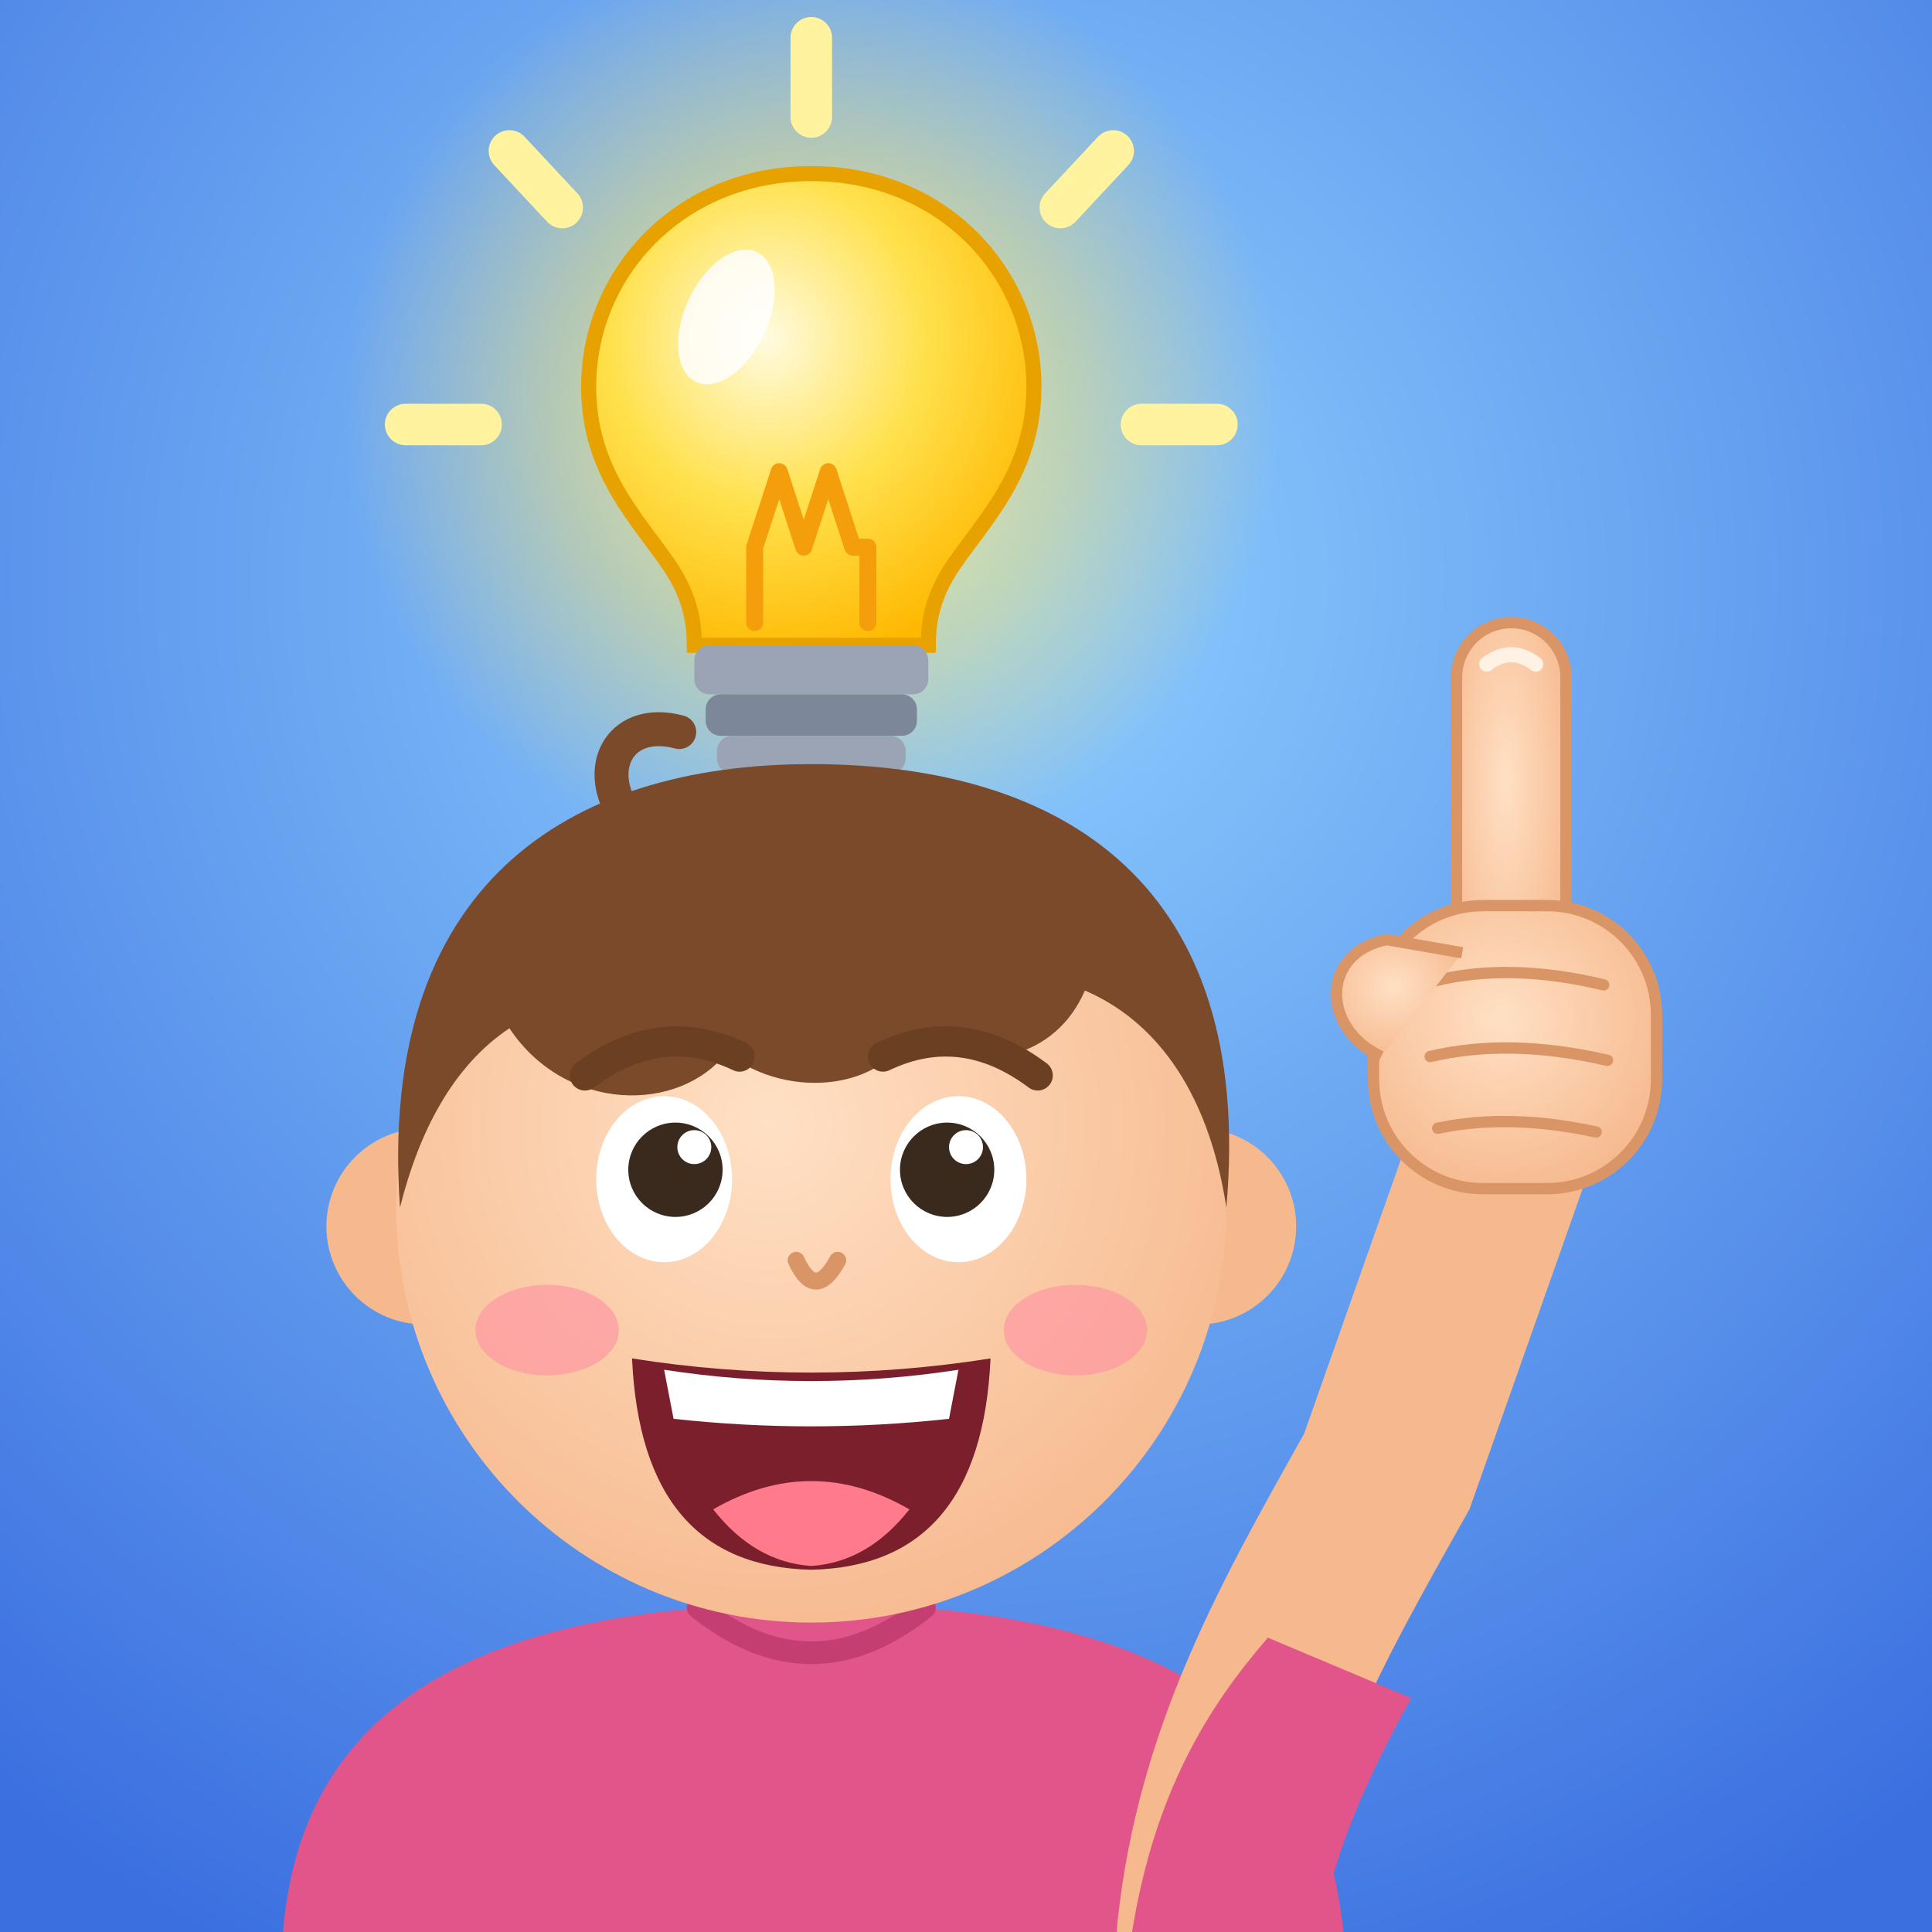
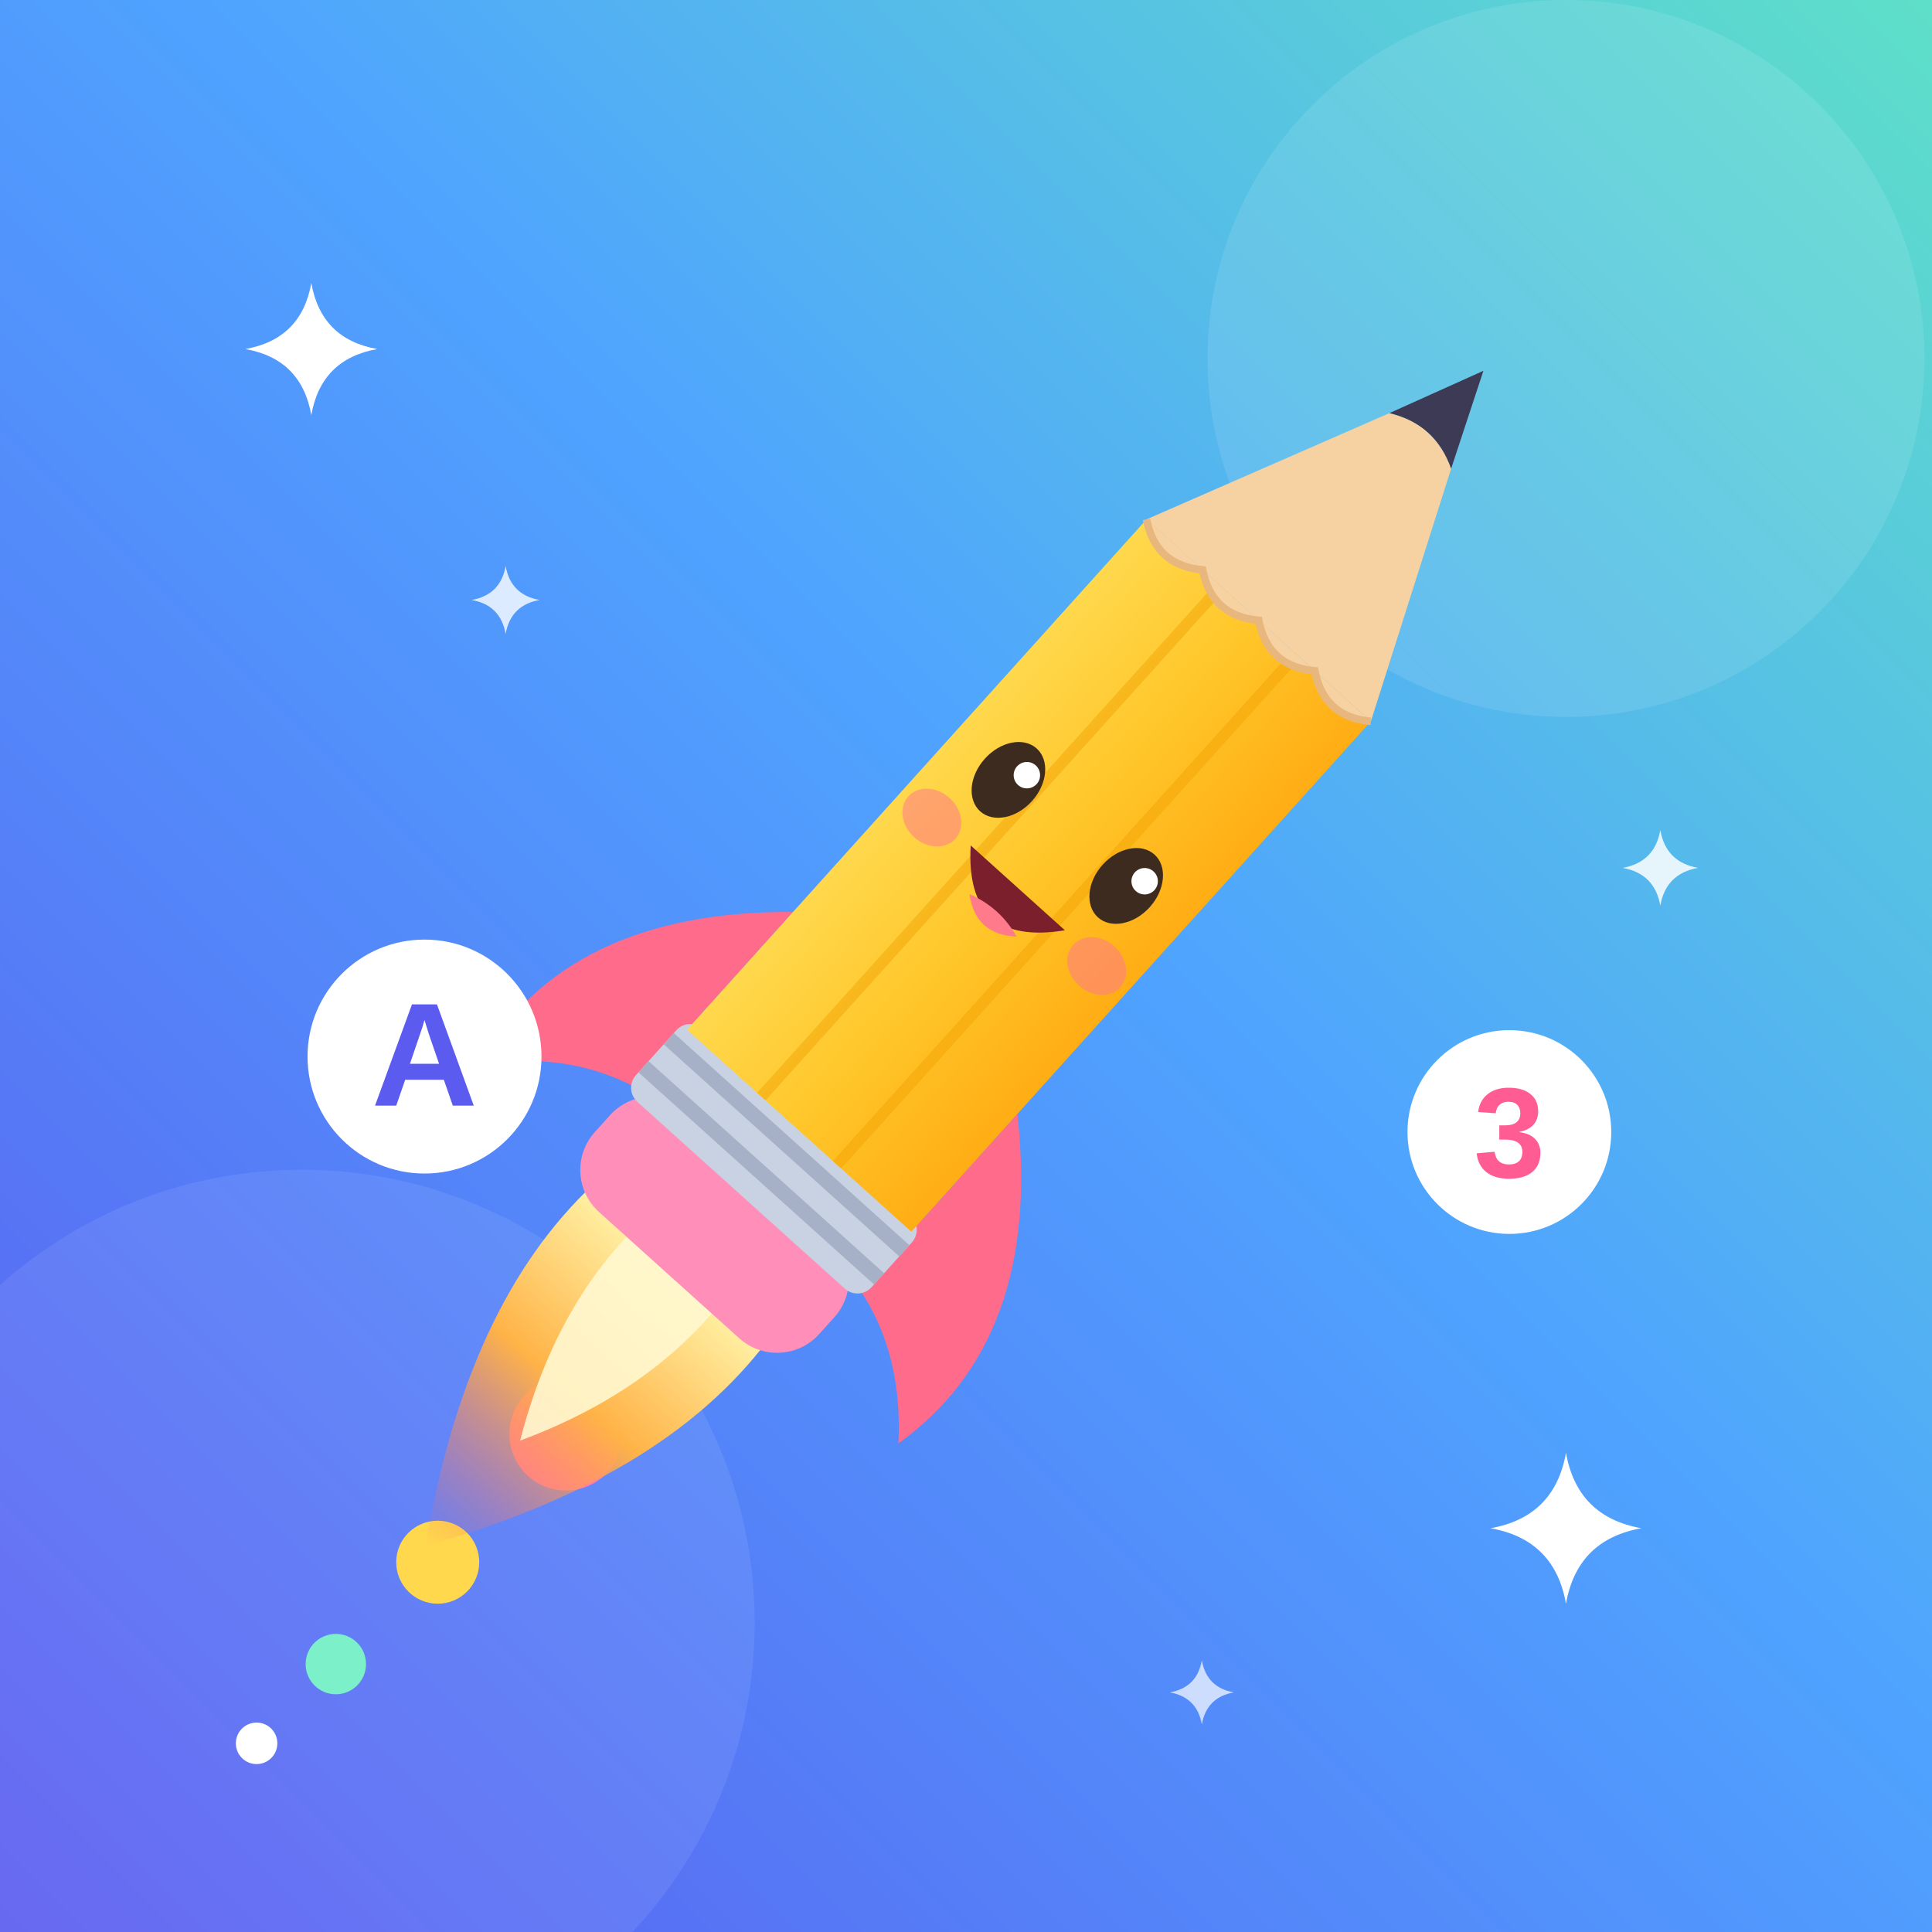
<svg xmlns="http://www.w3.org/2000/svg" viewBox="0 0 1024 1024" width="1024" height="1024">
  <defs>
-     <radialGradient id="bg" cx="50%" cy="30%" r="80%">
-       <stop offset="0" stop-color="#8fd0ff" />
-       <stop offset="1" stop-color="#3b6fe0" />
-     </radialGradient>
-     <radialGradient id="glow" cx="50%" cy="50%" r="50%">
-       <stop offset="0" stop-color="#fff6b0" stop-opacity=".95" />
-       <stop offset=".55" stop-color="#ffe066" stop-opacity=".45" />
-       <stop offset="1" stop-color="#ffe066" stop-opacity="0" />
-     </radialGradient>
-     <radialGradient id="bulb" cx="40%" cy="35%" r="70%">
-       <stop offset="0" stop-color="#fffbe0" />
-       <stop offset=".5" stop-color="#ffe14d" />
-       <stop offset="1" stop-color="#ffb800" />
-     </radialGradient>
-     <radialGradient id="skin" cx="45%" cy="40%" r="65%">
-       <stop offset="0" stop-color="#ffe0c4" />
-       <stop offset="1" stop-color="#f6b98e" />
-     </radialGradient>
+     <linearGradient id="bg" x1="0" y1="1" x2="1" y2="0">
+       <stop offset="0" stop-color="#5b5bf0" />
+       <stop offset=".55" stop-color="#4fa3ff" />
+       <stop offset="1" stop-color="#5ee0c8" />
+     </linearGradient>
+     <linearGradient id="body" x1="0" y1="0" x2="1" y2="0">
+       <stop offset="0" stop-color="#ffd84d" />
+       <stop offset=".5" stop-color="#ffc629" />
+       <stop offset="1" stop-color="#ffad14" />
+     </linearGradient>
+     <linearGradient id="flame" x1="0" y1="0" x2="0" y2="1">
+       <stop offset="0" stop-color="#fff3a8" />
+       <stop offset=".45" stop-color="#ffb347" />
+       <stop offset="1" stop-color="#ff5f6d" stop-opacity="0" />
+     </linearGradient>
+     <symbol id="spark" viewBox="-10 -10 20 20">
+       <path d="M0 -10 Q1.5 -1.5 10 0 Q1.5 1.5 0 10 Q-1.5 1.5 -10 0 Q-1.5 -1.5 0 -10 Z" fill="#fff" />
+     </symbol>
  </defs>
  <rect width="1024" height="1024" fill="url(#bg)" />
-   <circle cx="430" cy="215" r="250" fill="url(#glow)" />
-   <g stroke="#fff3a0" stroke-width="22" stroke-linecap="round">
-     <line x1="430" y1="20" x2="430" y2="62" />
-     <line x1="270" y1="80" x2="298" y2="110" />
-     <line x1="590" y1="80" x2="562" y2="110" />
-     <line x1="215" y1="225" x2="255" y2="225" />
-     <line x1="645" y1="225" x2="605" y2="225" />
+   <circle cx="830" cy="190" r="190" fill="#fff" opacity=".10" />
+   <circle cx="160" cy="860" r="240" fill="#fff" opacity=".08" />
+   <use href="#spark" x="130" y="150" width="70" height="70" />
+   <use href="#spark" x="790" y="770" width="80" height="80" />
+   <use href="#spark" x="250" y="300" width="36" height="36" opacity=".8" />
+   <use href="#spark" x="860" y="440" width="40" height="40" opacity=".85" />
+   <use href="#spark" x="620" y="880" width="34" height="34" opacity=".7" />
+   <g>
+     <circle cx="300" cy="760" r="30" fill="#ff7ab6" />
+     <circle cx="232" cy="828" r="22" fill="#ffd84d" />
+     <circle cx="178" cy="882" r="16" fill="#7cf0c8" />
+     <circle cx="136" cy="924" r="11" fill="#fff" />
  </g>
-   <path d="M430 92 C500 92 548 145 548 205 C548 250 522 275 505 300 C495 315 492 328 492 342 L368 342 C368 328 365 315 355 300 C338 275 312 250 312 205 C312 145 360 92 430 92 Z" fill="url(#bulb)" stroke="#e8a200" stroke-width="8" />
-   <path d="M400 330 L400 290 L413 250 L426 290 L439 250 L452 290 L460 290 L460 330" fill="none" stroke="#f59e0b" stroke-width="9" stroke-linecap="round" stroke-linejoin="round" />
-   <ellipse cx="385" cy="168" rx="22" ry="38" fill="#fff" opacity=".85" transform="rotate(25 385 168)" />
-   <rect x="368" y="342" width="124" height="26" rx="8" fill="#9aa4b5" />
-   <rect x="374" y="368" width="112" height="22" rx="8" fill="#7d879a" />
-   <rect x="380" y="390" width="100" height="20" rx="8" fill="#9aa4b5" />
-   <path d="M405 410 L455 410 L442 428 L418 428 Z" fill="#5d6577" />
-   <path d="M150 1024 C160 900 260 850 430 850 C600 850 700 900 712 1024 Z" fill="#e2558a" />
-   <path d="M370 852 Q430 900 490 852" fill="none" stroke="#c43e72" stroke-width="12" stroke-linecap="round" />
-   <path d="M640 1024 C650 930 690 860 735 780 L795 610" fill="none" stroke="#f6b98e" stroke-width="96" stroke-linecap="round" />
-   <path d="M600 1024 C612 950 640 905 672 868 L748 900 C720 950 705 990 700 1024 Z" fill="#e2558a" />
-   <rect x="772" y="330" width="58" height="210" rx="29" fill="url(#skin)" stroke="#d99566" stroke-width="6" />
-   <path d="M788 352 Q801 342 814 352" fill="none" stroke="#fff1e4" stroke-width="8" stroke-linecap="round" />
-   <rect x="728" y="480" width="150" height="150" rx="58" fill="url(#skin)" stroke="#d99566" stroke-width="6" />
-   <path d="M760 520 Q800 510 850 522 M758 560 Q800 550 852 562 M762 598 Q800 590 846 600" fill="none" stroke="#d99566" stroke-width="6" stroke-linecap="round" />
-   <path d="M732 560 C700 545 700 505 735 498 L775 505" fill="url(#skin)" stroke="#d99566" stroke-width="6" stroke-linejoin="round" />
-   <circle cx="225" cy="650" r="52" fill="#f6b98e" />
-   <circle cx="635" cy="650" r="52" fill="#f6b98e" />
-   <circle cx="430" cy="640" r="220" fill="url(#skin)" />
-   <path d="M212 640 C200 470 300 405 430 405 C565 405 665 470 650 640 C640 575 610 540 575 525 C560 560 520 572 480 548 C470 575 420 585 385 558 C360 590 300 590 270 545 C240 565 222 600 212 640 Z" fill="#7a4a2a" />
-   <path d="M330 430 C315 405 330 380 360 388" fill="none" stroke="#7a4a2a" stroke-width="18" stroke-linecap="round" />
-   <path d="M310 570 Q350 540 392 560" fill="none" stroke="#6b3f22" stroke-width="16" stroke-linecap="round" />
-   <path d="M468 560 Q510 540 550 570" fill="none" stroke="#6b3f22" stroke-width="16" stroke-linecap="round" />
-   <ellipse cx="352" cy="625" rx="36" ry="44" fill="#fff" />
-   <ellipse cx="508" cy="625" rx="36" ry="44" fill="#fff" />
-   <circle cx="358" cy="620" r="25" fill="#3a2a1e" />
-   <circle cx="502" cy="620" r="25" fill="#3a2a1e" />
-   <circle cx="368" cy="608" r="9" fill="#fff" />
-   <circle cx="512" cy="608" r="9" fill="#fff" />
-   <ellipse cx="290" cy="705" rx="38" ry="24" fill="#ff8fa3" opacity=".6" />
-   <ellipse cx="570" cy="705" rx="38" ry="24" fill="#ff8fa3" opacity=".6" />
-   <path d="M422 668 Q432 690 444 668" fill="none" stroke="#d99566" stroke-width="9" stroke-linecap="round" />
-   <path d="M335 720 Q430 735 525 720 Q520 830 430 832 Q340 830 335 720 Z" fill="#7a1f2b" />
-   <path d="M352 726 Q430 738 508 726 L503 752 Q430 760 357 752 Z" fill="#fff" />
-   <path d="M378 800 Q430 770 482 800 Q460 828 430 830 Q400 828 378 800 Z" fill="#ff7a8a" />
+   <g transform="translate(540 470) rotate(42)">
+     <path d="M-62 268 Q-70 360 0 470 Q70 360 62 268 Z" fill="url(#flame)" />
+     <path d="M-30 268 Q-34 330 0 395 Q34 330 30 268 Z" fill="#fff8d0" opacity=".9" />
+     <path d="M-80 90 Q-170 170 -150 262 Q-120 225 -80 215 Z" fill="#ff6b8b" />
+     <path d="M80 90 Q170 170 150 262 Q120 225 80 215 Z" fill="#ff6b8b" />
+     <rect x="-80" y="205" width="160" height="72" rx="30" fill="#ff8fb8" />
+     <rect x="-84" y="168" width="168" height="52" rx="10" fill="#c9d2e3" />
+     <rect x="-84" y="180" width="168" height="8" fill="#a6b1c7" />
+     <rect x="-84" y="200" width="168" height="8" fill="#a6b1c7" />
+     <rect x="-80" y="-190" width="160" height="364" fill="url(#body)" />
+     <rect x="-30" y="-190" width="6" height="364" fill="#f0a000" opacity=".45" />
+     <rect x="24" y="-190" width="6" height="364" fill="#f0a000" opacity=".45" />
+     <path d="M-80 -190 L80 -190 L22 -318 Q0 -330 -22 -318 Z" fill="#f6d2a2" />
+     <path d="M-80 -190 Q-60 -175 -40 -190 Q-20 -175 0 -190 Q20 -175 40 -190 Q60 -175 80 -190" fill="#f6d2a2" stroke="#e7b77d" stroke-width="4" />
+     <path d="M-22 -318 Q0 -330 22 -318 L0 -368 Z" fill="#3d3a55" />
+     <g transform="translate(0 -30) scale(1.4)">
+       <ellipse cx="-30" cy="-6" rx="12" ry="16" fill="#3d2b1f" />
+       <ellipse cx="30" cy="-6" rx="12" ry="16" fill="#3d2b1f" />
+       <circle cx="-26" cy="-12" r="5" fill="#fff" />
+       <circle cx="34" cy="-12" r="5" fill="#fff" />
+       <ellipse cx="-42" cy="24" rx="12" ry="10" fill="#ff7a8a" opacity=".55" />
+       <ellipse cx="42" cy="24" rx="12" ry="10" fill="#ff7a8a" opacity=".55" />
+       <path d="M-24 22 Q0 52 24 22 Z" fill="#7a1f2b" />
+       <path d="M-12 36 Q0 46 12 36 Q0 32 -12 36 Z" fill="#ff7a8a" />
+     </g>
+   </g>
+   <g font-family="Nunito, Arial Rounded MT Bold, Arial, sans-serif" font-weight="900" text-anchor="middle">
+     <circle cx="225" cy="560" r="62" fill="#fff" />
+     <text x="225" y="586" font-size="78" fill="#5b5bf0">A</text>
+     <circle cx="800" cy="600" r="54" fill="#fff" />
+     <text x="800" y="624" font-size="68" fill="#ff5c93">3</text>
+   </g>
</svg>
